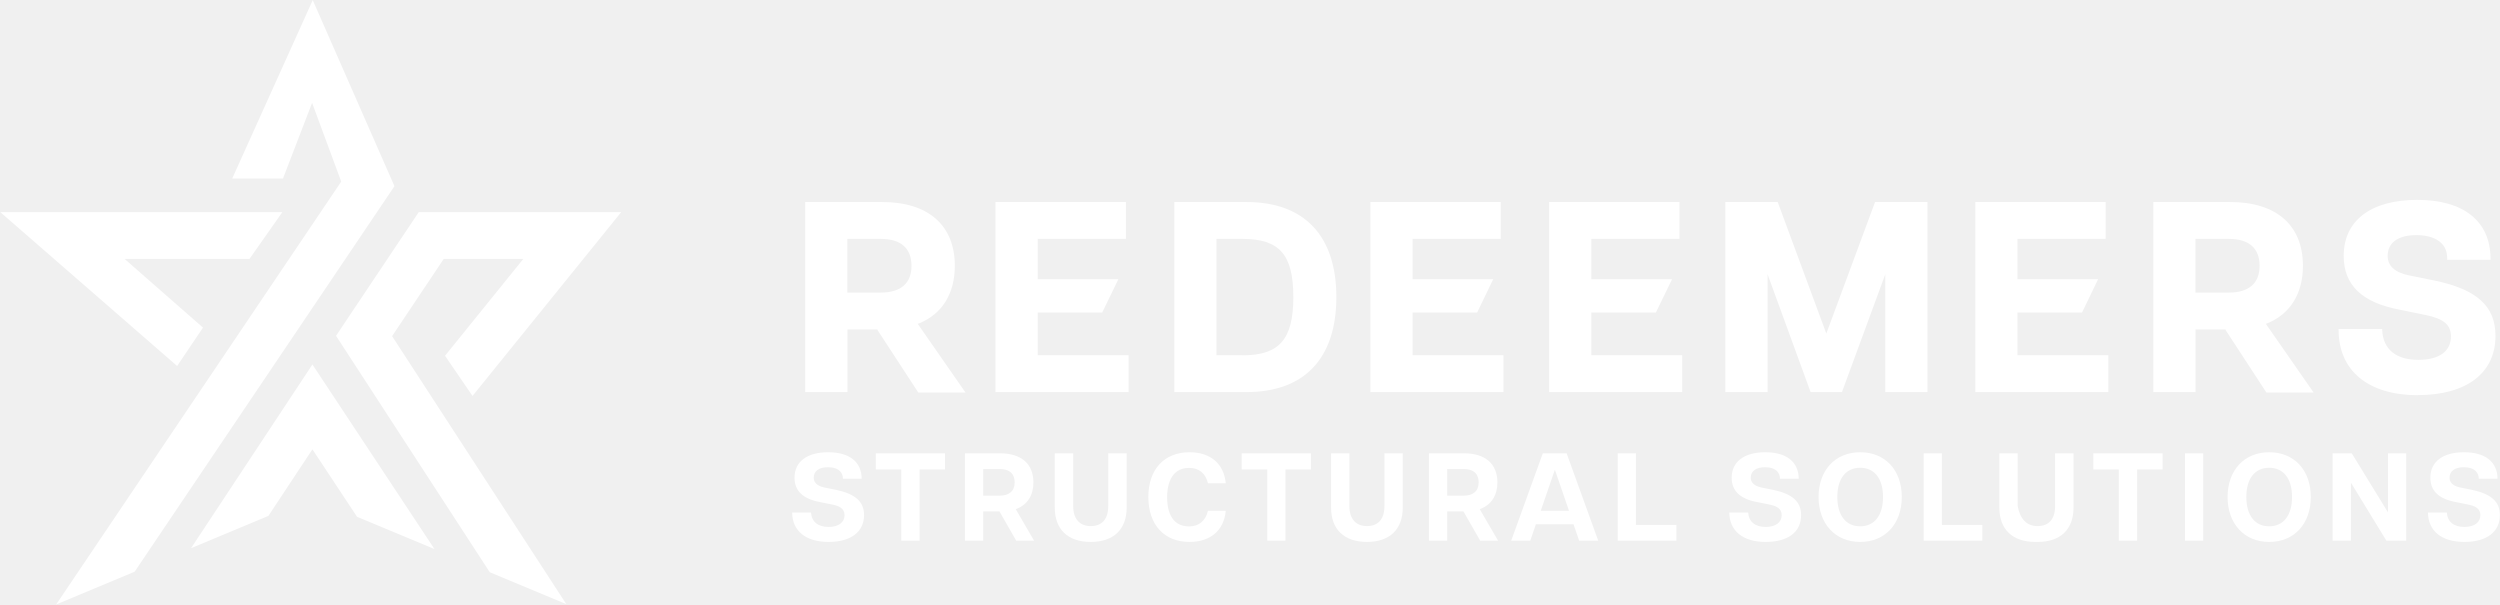
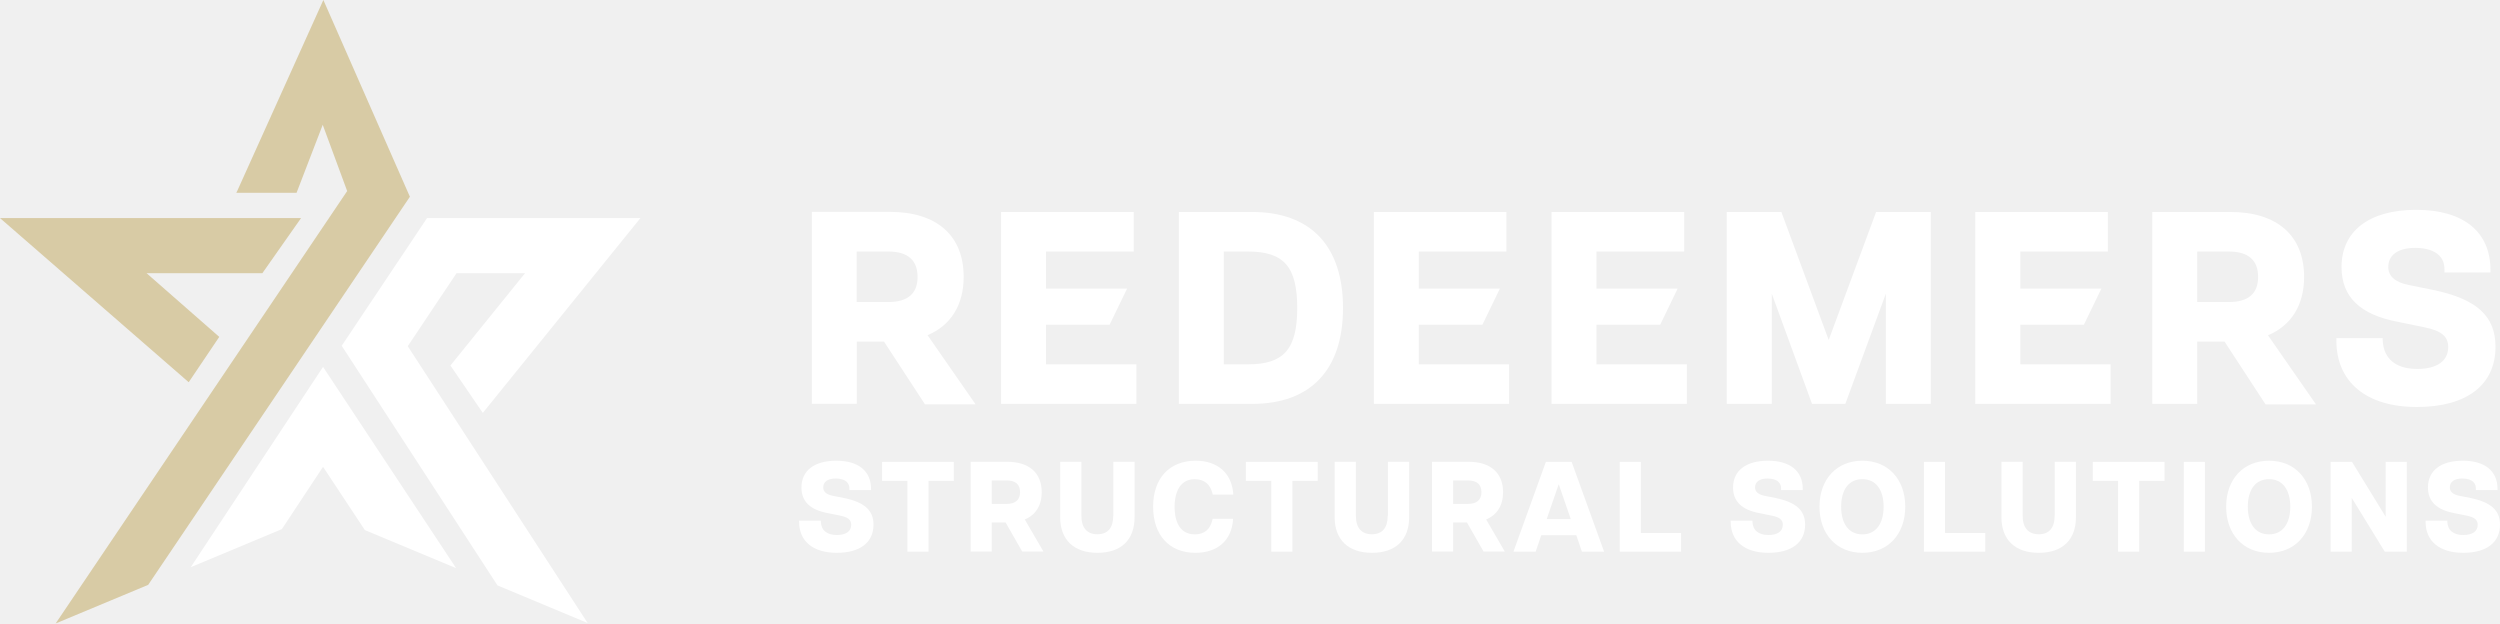
- <svg xmlns="http://www.w3.org/2000/svg" id="Layer_1" viewBox="24.7 22.7 231.9 56.1">
-   <defs>
-     <style>.cls-1{fill:#fff;}</style>
-   </defs>
-   <path class="cls-1" d="M101.56,72.97c2.06,0,3.29-.93,3.29-2.49,0-1.25-.81-1.97-2.63-2.35l-1.05-.21c-.82-.17-.99-.59-.99-.91,0-.61.49-.97,1.31-.97.51,0,.9.13,1.14.38.17.18.26.41.26.69h1.74c-.01-1.57-1.14-2.46-3.11-2.46s-3.12.88-3.12,2.36c0,1.22.77,1.96,2.35,2.26l1.14.23c.6.12,1.15.33,1.15.99s-.55,1.09-1.48,1.09c-.99,0-1.58-.49-1.63-1.34h-1.75c.01,1.71,1.27,2.73,3.37,2.73Z" />
-   <polygon class="cls-1" points="112.36 64.75 105.94 64.75 105.94 66.25 108.3 66.25 108.3 72.85 110 72.85 110 66.25 112.36 66.25 112.36 64.75" />
-   <path class="cls-1" d="M118.96,72.85h1.66l-1.7-2.92.15-.06c.96-.4,1.49-1.26,1.49-2.42,0-1.71-1.12-2.7-3.08-2.7h-3.27v8.1h1.69v-2.71h1.51l1.55,2.71ZM115.9,66.21h1.52c1.16,0,1.4.67,1.4,1.24,0,.79-.5,1.23-1.4,1.23h-1.52v-2.46Z" />
-   <path class="cls-1" d="M125.88,72.97c2.11,0,3.33-1.16,3.33-3.19v-5.03h-1.71v4.9c0,1.2-.58,1.85-1.62,1.85s-1.63-.68-1.63-1.85v-4.9h-1.71v5.03c0,2.03,1.22,3.19,3.34,3.19Z" />
-   <path class="cls-1" d="M136.75,67.53h1.65c-.16-1.8-1.41-2.88-3.35-2.88-2.36,0-3.83,1.59-3.83,4.15s1.46,4.17,3.81,4.17c1.96,0,3.21-1.08,3.37-2.89h-1.65c-.22.93-.84,1.45-1.75,1.45-1.78,0-2.04-1.7-2.04-2.72,0-.81.2-2.71,2.04-2.71.91,0,1.54.51,1.75,1.43Z" />
-   <polygon class="cls-1" points="146.3 64.75 139.88 64.75 139.88 66.25 142.25 66.25 142.25 72.85 143.94 72.85 143.94 66.25 146.3 66.25 146.3 64.75" />
-   <path class="cls-1" d="M151.49,72.97c2.11,0,3.33-1.16,3.33-3.19v-5.03h-1.7v4.9c0,1.2-.58,1.85-1.62,1.85s-1.63-.68-1.63-1.85v-4.9h-1.7v5.03c0,2.03,1.22,3.19,3.34,3.19Z" />
-   <path class="cls-1" d="M162,72.85h1.66l-1.7-2.92.15-.06c.96-.4,1.49-1.26,1.49-2.42,0-1.71-1.12-2.7-3.08-2.7h-3.27v8.1h1.69v-2.71h1.51l1.55,2.71ZM158.94,66.21h1.52c1.16,0,1.4.67,1.4,1.24,0,.79-.5,1.23-1.4,1.23h-1.52v-2.46Z" />
-   <path class="cls-1" d="M170.66,71.33l.52,1.52h1.77l-2.93-8.1h-2.21l-2.93,8.1h1.77l.52-1.52h3.47ZM168.93,66.27l1.31,3.81h-2.62l1.31-3.81Z" />
-   <polygon class="cls-1" points="174.76 64.75 174.76 72.85 180.2 72.85 180.2 71.39 176.45 71.39 176.45 64.75 174.76 64.75" />
-   <path class="cls-1" d="M189.14,68.13l-1.05-.21c-.82-.17-.99-.59-.99-.91,0-.61.49-.97,1.31-.97.5,0,.91.13,1.14.38.17.18.26.41.26.69h1.74c-.01-1.57-1.14-2.46-3.1-2.46s-3.12.88-3.12,2.36c0,1.22.77,1.96,2.35,2.26l1.14.23c.6.12,1.15.33,1.15.99s-.56,1.09-1.48,1.09c-.99,0-1.58-.49-1.63-1.34h-1.75c.01,1.71,1.27,2.73,3.37,2.73s3.29-.93,3.29-2.49c0-1.25-.81-1.97-2.63-2.35Z" />
-   <path class="cls-1" d="M197.25,64.65c-2.31,0-3.86,1.67-3.86,4.15s1.55,4.17,3.86,4.17,3.86-1.67,3.86-4.17-1.55-4.15-3.86-4.15ZM197.25,71.52c-1.33,0-2.12-1.02-2.12-2.72s.79-2.71,2.12-2.71,2.12,1.01,2.12,2.71-.79,2.72-2.12,2.72Z" />
-   <polygon class="cls-1" points="203.14 64.75 203.14 72.85 208.58 72.85 208.58 71.39 204.83 71.39 204.83 64.75 203.14 64.75" />
-   <path class="cls-1" d="M213.71,72.97c2.12,0,3.33-1.16,3.33-3.19v-5.03h-1.71v4.9c0,1.2-.58,1.85-1.62,1.85s-1.63-.68-1.85-1.85v-4.9h-1.7v5.03c0,2.03,1.22,3.19,3.34,3.19Z" />
-   <polygon class="cls-1" points="225.3 64.75 218.88 64.75 218.88 66.25 221.24 66.25 221.24 72.85 222.94 72.85 222.94 66.25 225.3 66.25 225.3 64.75" />
-   <rect class="cls-1" x="227.38" y="64.75" width="1.69" height="8.1" />
-   <path class="cls-1" d="M235.19,64.65c-2.31,0-3.86,1.67-3.86,4.15s1.55,4.17,3.86,4.17,3.86-1.67,3.86-4.17-1.55-4.15-3.86-4.15ZM235.19,71.52c-1.33,0-2.12-1.02-2.12-2.72s.79-2.71,2.12-2.71,2.12,1.01,2.12,2.71-.79,2.72-2.12,2.72Z" />
-   <polygon class="cls-1" points="247.9 72.85 247.9 64.75 246.21 64.75 246.21 70.23 242.85 64.75 241.07 64.75 241.07 72.85 242.77 72.85 242.77 67.47 246.06 72.85 247.9 72.85" />
-   <path class="cls-1" d="M253.3,72.97c2.06,0,3.29-.93,3.29-2.49,0-1.25-.81-1.97-2.63-2.35l-1.05-.21c-.82-.17-.99-.59-.99-.91,0-.61.49-.97,1.31-.97.5,0,.91.13,1.14.38.17.18.26.41.26.69h1.74c-.01-1.57-1.14-2.46-3.11-2.46s-3.12.88-3.12,2.36c0,1.22.77,1.96,2.35,2.26l1.14.23c.6.12,1.15.33,1.15.99s-.56,1.09-1.48,1.09c-.99,0-1.58-.49-1.63-1.34h-1.75c.01,1.71,1.27,2.73,3.37,2.73Z" />
-   <path class="cls-1" d="M106.1,53.32l3.78,5.79h4.38l-4.43-6.37.16-.06c2.11-.87,3.28-2.76,3.28-5.32,0-3.76-2.46-5.92-6.74-5.92h-7.14v17.63h3.92v-5.81h2.77l.04.06ZM103.3,44.86h3.1c1.87,0,2.85.87,2.85,2.5s-1.01,2.48-2.85,2.48h-3.1v-4.98Z" />
-   <polygon class="cls-1" points="126.94 51.69 128.44 48.6 120.96 48.6 120.96 44.86 129.14 44.86 129.14 41.44 117.04 41.44 117.04 59.07 129.39 59.07 129.39 55.65 120.96 55.65 120.96 51.69 126.94 51.69" />
-   <path class="cls-1" d="M140.32,41.44h-6.69v17.63h6.69c5.38,0,8.34-3.13,8.34-8.81s-2.96-8.82-8.34-8.82ZM139.95,55.65h-2.41v-10.79h2.41c3.44,0,4.72,1.46,4.72,5.4s-1.32,5.4-4.72,5.4Z" />
-   <polygon class="cls-1" points="161.72 51.69 163.21 48.6 155.73 48.6 155.73 44.86 163.91 44.86 163.91 41.44 151.82 41.44 151.82 59.07 164.16 59.07 164.16 55.65 155.73 55.65 155.73 51.69 161.72 51.69" />
-   <polygon class="cls-1" points="178.3 51.69 179.8 48.6 172.31 48.6 172.31 44.86 180.49 44.86 180.49 41.44 168.4 41.44 168.4 59.07 180.74 59.07 180.74 55.65 172.31 55.65 172.31 51.69 178.3 51.69" />
-   <polygon class="cls-1" points="203.49 59.07 203.49 41.44 198.63 41.44 194.11 53.64 193.98 53.29 189.6 41.44 184.74 41.44 184.74 59.07 188.66 59.07 188.66 48.14 192.65 59.07 195.56 59.07 199.58 48.14 199.58 59.07 203.49 59.07" />
-   <polygon class="cls-1" points="217.83 51.69 219.32 48.6 211.84 48.6 211.84 44.86 220.02 44.86 220.02 41.44 207.93 41.44 207.93 59.07 220.27 59.07 220.27 55.65 211.84 55.65 211.84 51.69 217.83 51.69" />
-   <path class="cls-1" d="M231.15,53.32l3.78,5.79h4.38l-4.43-6.37.16-.06c2.11-.87,3.28-2.76,3.28-5.32,0-3.76-2.46-5.92-6.74-5.92h-7.14v17.63h3.92v-5.81h2.77l.04.06ZM228.35,44.86h3.1c1.87,0,2.85.87,2.85,2.5s-1.01,2.48-2.85,2.48h-3.1v-4.98Z" />
-   <path class="cls-1" d="M248.98,59.35c4.51,0,7.2-2.05,7.2-5.48,0-2.79-1.72-4.34-5.76-5.17l-2.24-.45c-1.33-.27-2-.88-2-1.81,0-1.23.97-1.93,2.66-1.93,1.05,0,1.86.27,2.35.77.35.36.52.85.51,1.43v.09s4.02,0,4.02,0v-.09c0-3.48-2.48-5.47-6.8-5.47s-6.82,1.94-6.82,5.2c0,2.69,1.69,4.32,5.16,4.98l2.44.5c1.67.34,2.35.91,2.35,1.98,0,1.39-1.1,2.18-3.03,2.18-2.08,0-3.27-.99-3.35-2.78v-.08h-4.04v.09c0,3.79,2.76,6.05,7.37,6.05Z" />
-   <polygon class="cls-1" points="24.73 42.38 41.13 56.65 43.53 53.09 36.26 46.72 47.84 46.72 50.89 42.38 24.73 42.38" />
-   <polygon class="cls-1" points="53.71 22.71 46.24 39.26 50.95 39.26 53.65 32.24 56.35 39.54 56.24 39.71 29.91 78.77 37.19 75.73 61.29 39.97 53.71 22.71" />
-   <polygon class="cls-1" points="57.82 70.64 65 73.63 53.68 56.51 42.42 73.55 49.6 70.55 53.68 64.38 57.82 70.64" />
-   <polygon class="cls-1" points="65.86 46.72 73.24 46.72 65.98 55.7 68.53 59.43 82.32 42.38 63.54 42.38 55.87 53.85 70.13 75.78 77.23 78.74 61.07 53.88 65.86 46.72" />
+ <svg xmlns="http://www.w3.org/2000/svg" viewBox="0 0 1568.6 391.19">
+   <path fill="#ffffff" fill-rule="nonzero" d="M529.503 312.481 L522.439 311.069 C518.537 310.261 516.519 308.512 516.519 305.821 C516.519 302.256 519.412 300.238 524.39 300.238 C527.552 300.238 529.974 301.045 531.454 302.525 C532.463 303.601 533.001 304.947 532.934 306.696 L532.934 307.503 L546.523 307.503 L546.523 306.763 C546.523 295.529 538.585 289.07 524.726 289.07 C510.868 289.07 502.863 295.327 502.863 305.889 C502.863 314.634 508.312 319.881 519.412 321.967 L527.081 323.514 C532.126 324.523 534.077 326.138 534.077 329.3 C534.077 333.336 530.781 335.69 525.063 335.69 C518.806 335.69 515.241 332.73 515.039 327.416 L515.039 326.676 L501.383 326.676 L501.383 327.416 C501.383 339.592 510.196 346.858 524.996 346.858 C539.796 346.858 548.07 340.265 548.07 329.165 C548.07 320.218 542.352 315.105 529.637 312.481 L529.503 312.481 Z" />
+   <path fill="#ffffff" fill-rule="nonzero" d="M553.452 301.718 L569.328 301.718 L569.328 346.118 L582.581 346.118 L582.581 301.718 L598.457 301.718 L598.457 289.81 L553.452 289.81 L553.452 301.718 Z" />
+   <path fill="#ffffff" fill-rule="nonzero" d="M640.032 308.849 C640.032 313.625 637.072 316.181 631.555 316.181 L622.272 316.181 L622.272 301.449 L631.555 301.449 C637.206 301.449 640.032 303.938 640.032 308.849 Z M653.621 308.849 C653.621 296.739 645.75 289.743 631.959 289.743 L609.019 289.743 L609.019 346.05 L622.272 346.05 L622.272 327.82 L630.95 327.82 L641.377 346.05 L654.697 346.05 L642.992 325.936 C649.853 323.11 653.621 317.056 653.621 308.781 L653.621 308.849 Z" />
+   <path fill="#ffffff" fill-rule="nonzero" d="M698.492 323.649 C698.492 331.183 695.061 335.219 688.535 335.219 C682.01 335.219 678.512 331.116 678.512 323.649 L678.512 289.743 L665.192 289.743 L665.192 324.456 C665.192 338.65 673.735 346.858 688.603 346.858 C703.47 346.858 711.879 338.718 711.879 324.456 L711.879 289.743 L698.559 289.743 L698.559 323.649 L698.492 323.649 Z" />
+   <path fill="#ffffff" fill-rule="nonzero" d="M749.821 300.709 C755.606 300.709 759.373 303.87 760.786 309.723 L760.921 310.329 L773.77 310.329 L773.77 309.521 C772.693 296.739 763.881 289.07 750.224 289.07 C733.743 289.07 723.517 300.103 723.517 317.93 C723.517 335.758 733.675 346.858 750.023 346.858 C763.813 346.858 772.626 339.188 773.635 326.339 L773.635 325.532 L760.853 325.532 L760.719 326.138 C759.373 332.125 755.606 335.287 749.753 335.287 C738.653 335.287 736.972 324.456 736.972 317.93 C736.972 312.75 738.25 300.641 749.753 300.641 L749.821 300.709 Z" />
+   <path fill="#ffffff" fill-rule="nonzero" d="M781.708 301.718 L797.651 301.718 L797.651 346.118 L810.904 346.118 L810.904 301.718 L826.78 301.718 L826.78 289.81 L781.708 289.81 L781.708 301.718 Z" />
+   <path fill="#ffffff" fill-rule="nonzero" d="M870.71 323.649 C870.71 331.183 867.279 335.219 860.753 335.219 C854.228 335.219 850.73 331.116 850.73 323.649 L850.73 289.743 L837.41 289.743 L837.41 324.456 C837.41 338.65 845.953 346.858 860.82 346.858 C875.688 346.858 884.164 338.718 884.164 324.456 L884.164 289.743 L870.844 289.743 L870.844 323.649 L870.71 323.649 Z" />
+   <path fill="#ffffff" fill-rule="nonzero" d="M929.506 308.849 C929.506 313.625 926.546 316.181 921.03 316.181 L911.746 316.181 L911.746 301.449 L921.03 301.449 C926.68 301.449 929.506 303.938 929.506 308.849 Z M943.095 308.849 C943.095 296.739 935.224 289.743 921.433 289.743 L898.493 289.743 L898.493 346.05 L911.746 346.05 L911.746 327.82 L920.424 327.82 L930.851 346.05 L944.171 346.05 L932.466 325.936 C939.327 323.11 943.095 317.056 943.095 308.781 L943.095 308.849 Z" />
+   <path fill="#ffffff" fill-rule="nonzero" d="M985.544 325.667 L970.475 325.667 L978.009 303.803 L985.544 325.667 L985.544 325.667 Z M986.082 289.81 L969.937 289.81 L949.957 345.109 L949.62 346.118 L963.546 346.118 L967.044 335.825 L989.042 335.825 L992.54 346.118 L1006.47 346.118 L986.284 290.281 L986.082 289.81 L986.082 289.81 Z" />
+   <path fill="#ffffff" fill-rule="nonzero" d="M1029.54 289.81 L1016.29 289.81 L1016.29 346.118 L1054.77 346.118 L1054.77 334.412 L1029.54 334.412 L1029.54 289.81 Z" />
+   <path fill="#ffffff" fill-rule="nonzero" d="M1114.17 312.481 L1107.11 311.069 C1103.2 310.261 1101.19 308.512 1101.19 305.821 C1101.19 302.256 1104.08 300.238 1109.06 300.238 C1112.15 300.238 1114.64 301.045 1116.05 302.525 C1117.06 303.601 1117.6 304.947 1117.53 306.696 L1117.53 307.503 L1131.12 307.503 L1131.12 306.763 C1131.12 295.529 1123.18 289.07 1109.33 289.07 C1095.47 289.07 1087.39 295.327 1087.39 305.889 C1087.39 314.567 1092.84 319.881 1103.94 321.967 L1111.61 323.514 C1116.66 324.523 1118.61 326.138 1118.61 329.3 C1118.61 333.336 1115.31 335.69 1109.59 335.69 C1103.34 335.69 1099.77 332.73 1099.57 327.416 L1099.57 326.676 L1085.91 326.676 L1085.91 327.416 C1085.91 339.592 1094.73 346.858 1109.53 346.858 C1124.33 346.858 1132.6 340.265 1132.6 329.165 C1132.6 320.218 1126.88 315.105 1114.1 312.481 L1114.17 312.481 Z" />
+   <path fill="#ffffff" fill-rule="nonzero" d="M1181.85 317.93 C1181.85 328.761 1176.87 335.287 1168.53 335.287 C1160.18 335.287 1155.21 328.829 1155.21 317.93 C1155.21 307.032 1160.18 300.641 1168.53 300.641 C1176.87 300.641 1181.85 307.1 1181.85 317.93 Z M1168.53 289.07 C1152.45 289.07 1141.62 300.641 1141.62 317.93 C1141.62 335.219 1152.45 346.858 1168.53 346.858 C1184.6 346.858 1195.43 335.219 1195.43 317.93 C1195.43 300.641 1184.6 289.07 1168.53 289.07 Z" />
+   <path fill="#ffffff" fill-rule="nonzero" d="M1220.39 289.81 L1207.14 289.81 L1207.14 346.118 L1245.62 346.118 L1245.62 334.412 L1220.39 334.412 L1220.39 289.81 Z" />
+   <path fill="#ffffff" fill-rule="nonzero" d="M1289.15 323.649 C1289.15 331.183 1285.71 335.219 1279.19 335.219 C1272.66 335.219 1269.1 331.116 1269.1 323.649 L1269.1 289.743 L1255.78 289.743 L1255.78 324.456 C1255.78 338.65 1264.32 346.858 1279.19 346.858 C1294.06 346.858 1302.53 338.718 1302.53 324.456 L1302.53 289.743 L1289.21 289.743 L1289.21 323.649 L1289.15 323.649 Z" />
+   <path fill="#ffffff" fill-rule="nonzero" d="M1313.09 301.718 L1328.97 301.718 L1328.97 346.118 L1342.22 346.118 L1342.22 301.718 L1358.1 301.718 L1358.1 289.81 L1313.09 289.81 L1313.09 301.718 Z" />
+   <path fill="#ffffff" fill-rule="nonzero" d="M1370.21 289.81 L1383.46 289.81 L1383.46 346.118 L1370.21 346.118 L1370.21 289.81 Z" />
+   <path fill="#ffffff" fill-rule="nonzero" d="M1437.01 317.93 C1437.01 328.761 1432.03 335.287 1423.69 335.287 C1415.35 335.287 1410.37 328.829 1410.37 317.93 C1410.37 307.032 1415.35 300.641 1423.69 300.641 C1432.03 300.641 1437.01 307.1 1437.01 317.93 Z M1423.69 289.07 C1407.61 289.07 1396.78 300.641 1396.78 317.93 C1396.78 335.219 1407.61 346.858 1423.69 346.858 C1439.77 346.858 1450.6 335.219 1450.6 317.93 C1450.6 300.641 1439.77 289.07 1423.69 289.07 Z" />
+   <path fill="#ffffff" fill-rule="nonzero" d="M1496.88 324.254 L1475.96 290.147 L1475.76 289.81 L1462.31 289.81 L1462.31 346.118 L1475.56 346.118 L1475.56 312.347 L1496.08 345.781 L1496.28 346.118 L1510.14 346.118 L1510.14 289.81 L1496.88 289.81 L1496.88 324.254 Z" />
+   <path fill="#ffffff" fill-rule="nonzero" d="M1550.1 312.481 L1543.03 311.069 C1539.13 310.261 1537.11 308.512 1537.11 305.821 C1537.11 302.256 1540 300.238 1544.98 300.238 C1548.08 300.238 1550.57 301.045 1551.98 302.525 C1552.99 303.601 1553.53 304.947 1553.46 306.696 L1553.46 307.503 L1567.05 307.503 L1567.05 306.763 C1567.05 295.529 1559.11 289.07 1545.25 289.07 C1531.39 289.07 1523.39 295.327 1523.39 305.889 C1523.39 314.567 1528.84 319.881 1539.94 321.967 L1547.61 323.514 C1552.65 324.523 1554.6 326.138 1554.6 329.3 C1554.6 333.336 1551.31 335.69 1545.59 335.69 C1539.33 335.69 1535.77 332.73 1535.56 327.416 L1535.56 326.676 L1521.91 326.676 L1521.91 327.416 C1521.91 339.592 1530.72 346.858 1545.52 346.858 C1560.32 346.858 1568.6 340.265 1568.6 329.165 C1568.6 320.218 1562.88 315.105 1550.16 312.481 L1550.1 312.481 Z" />
+   <path fill="#ffffff" fill-rule="nonzero" d="M557.421 189.507 L537.508 189.507 L537.508 157.822 L557.421 157.822 C569.53 157.822 575.719 163.203 575.719 173.765 C575.719 184.327 569.395 189.507 557.421 189.507 Z M537.508 214.331 L554.663 214.331 L580.361 253.685 L612.114 253.685 L581.975 210.294 C596.574 204.24 604.646 191.323 604.646 173.698 C604.646 147.798 587.761 132.931 558.363 132.931 L509.388 132.931 L509.388 253.349 L537.576 253.349 L537.576 214.263 L537.508 214.331 Z" />
+   <path fill="#ffffff" fill-rule="nonzero" d="M713.022 228.592 L656.312 228.592 L656.312 203.769 L696.204 203.769 L707.17 181.098 L656.312 181.098 L656.312 157.822 L711.341 157.822 L711.341 132.998 L628.124 132.998 L628.124 253.416 L713.022 253.416 L713.022 228.592 Z" />
+   <path fill="#ffffff" fill-rule="nonzero" d="M767.85 157.822 L783.121 157.822 C805.59 157.822 813.931 167.442 813.931 193.207 C813.931 218.972 805.59 228.592 783.121 228.592 L767.85 228.592 C767.85 228.592 767.85 157.822 767.85 157.822 Z M785.61 132.998 L739.663 132.998 L739.663 253.416 L785.61 253.416 C822.408 253.416 842.657 232.023 842.657 193.207 C842.657 154.391 822.408 132.998 785.61 132.998 Z" />
+   <path fill="#ffffff" fill-rule="nonzero" d="M946.862 228.592 L890.219 228.592 L890.219 203.769 L930.111 203.769 L941.077 181.098 L890.219 181.098 L890.219 157.822 L945.18 157.822 L945.18 132.998 L862.031 132.998 L862.031 253.416 L946.862 253.416 L946.862 228.592 Z" />
+   <path fill="#ffffff" fill-rule="nonzero" d="M1058.4 228.592 L1001.69 228.592 L1001.69 203.769 L1041.65 203.769 L1052.61 181.098 L1001.69 181.098 L1001.69 157.822 L1056.72 157.822 L1056.72 132.998 L973.502 132.998 L973.502 253.416 L1058.4 253.416 L1058.4 228.592 Z" />
+   <path fill="#ffffff" fill-rule="nonzero" d="M1147.4 213.321 L1118.07 134.007 L1117.73 132.998 L1083.43 132.998 L1083.43 253.416 L1111.68 253.416 L1111.68 184.26 L1136.57 252.407 L1136.91 253.416 L1157.83 253.416 L1183.26 184.26 L1183.26 253.416 L1211.45 253.416 L1211.45 132.998 L1177.14 132.998 L1147.4 213.321 Z" />
+   <path fill="#ffffff" fill-rule="nonzero" d="M1267.62 203.769 L1307.51 203.769 L1318.48 181.098 L1267.62 181.098 L1267.62 157.822 L1322.58 157.822 L1322.58 132.998 L1239.36 132.998 L1239.36 253.416 L1324.26 253.416 L1324.26 228.592 L1267.62 228.592 L1267.62 203.769 Z" />
+   <path fill="#ffffff" fill-rule="nonzero" d="M1398.53 189.507 L1378.62 189.507 L1378.62 157.822 L1398.53 157.822 C1410.64 157.822 1416.83 163.203 1416.83 173.765 C1416.83 184.327 1410.5 189.507 1398.53 189.507 Z M1421.4 253.752 L1453.16 253.752 L1423.02 210.361 C1437.62 204.307 1445.69 191.391 1445.69 173.765 C1445.69 147.865 1428.8 132.998 1399.4 132.998 L1350.43 132.998 L1350.43 253.416 L1378.62 253.416 L1378.62 214.331 L1395.77 214.331 L1421.47 253.685 L1421.4 253.752 Z" />
+   <path fill="#ffffff" fill-rule="nonzero" d="M1565.77 217.56 C1565.77 198.252 1554 187.556 1526.28 181.838 L1511.21 178.811 C1502.8 177.062 1498.5 173.294 1498.5 167.576 C1498.5 159.907 1504.69 155.534 1515.45 155.534 C1522.24 155.534 1527.49 157.216 1530.59 160.445 C1532.81 162.732 1533.82 165.76 1533.75 169.392 L1533.75 170.94 L1562.61 170.94 L1562.61 169.392 C1562.61 145.376 1545.59 131.653 1515.99 131.653 C1486.39 131.653 1469.17 145.107 1469.17 167.576 C1469.17 186.211 1480.74 197.445 1504.62 201.952 L1521.03 205.316 C1531.86 207.536 1536.1 211.034 1536.1 217.761 C1536.1 226.507 1529.04 231.485 1516.66 231.485 C1503.27 231.485 1495.6 225.161 1495 213.658 L1495 212.178 L1465.94 212.178 L1465.94 213.725 C1465.94 239.76 1484.84 255.367 1516.46 255.367 C1548.08 255.367 1565.77 241.24 1565.77 217.627 L1565.77 217.56 Z" />
+   <path fill="#D8CBA5" fill-rule="nonzero" d="M137.573 211.371 L91.962 171.411 L164.616 171.411 L188.901 136.833 L0 136.833 L118.4 239.827 L137.573 211.371 Z" />
+   <path fill="#D8CBA5" fill-rule="nonzero" d="M202.491 78.305 L217.829 119.88 L34.914 391.19 L92.971 366.972 L257.183 123.445 L202.894 0 L148.874 119.745 L148.269 120.956 L186.076 120.956 L202.491 78.305 Z" />
+   <path fill="#ffffff" fill-rule="nonzero" d="M228.929 332.596 L286.178 356.478 L202.692 230.207 L119.678 355.872 L176.86 331.99 L202.692 292.905 L228.929 332.596 Z" />
+   <path fill="#ffffff" fill-rule="nonzero" d="M368.721 390.921 L255.838 217.223 L286.447 171.411 L329.434 171.411 L282.612 229.332 L302.929 259.067 L401.819 136.833 L267.947 136.833 L214.398 216.954 L312.145 367.308 L368.721 390.921 Z" />
</svg>
